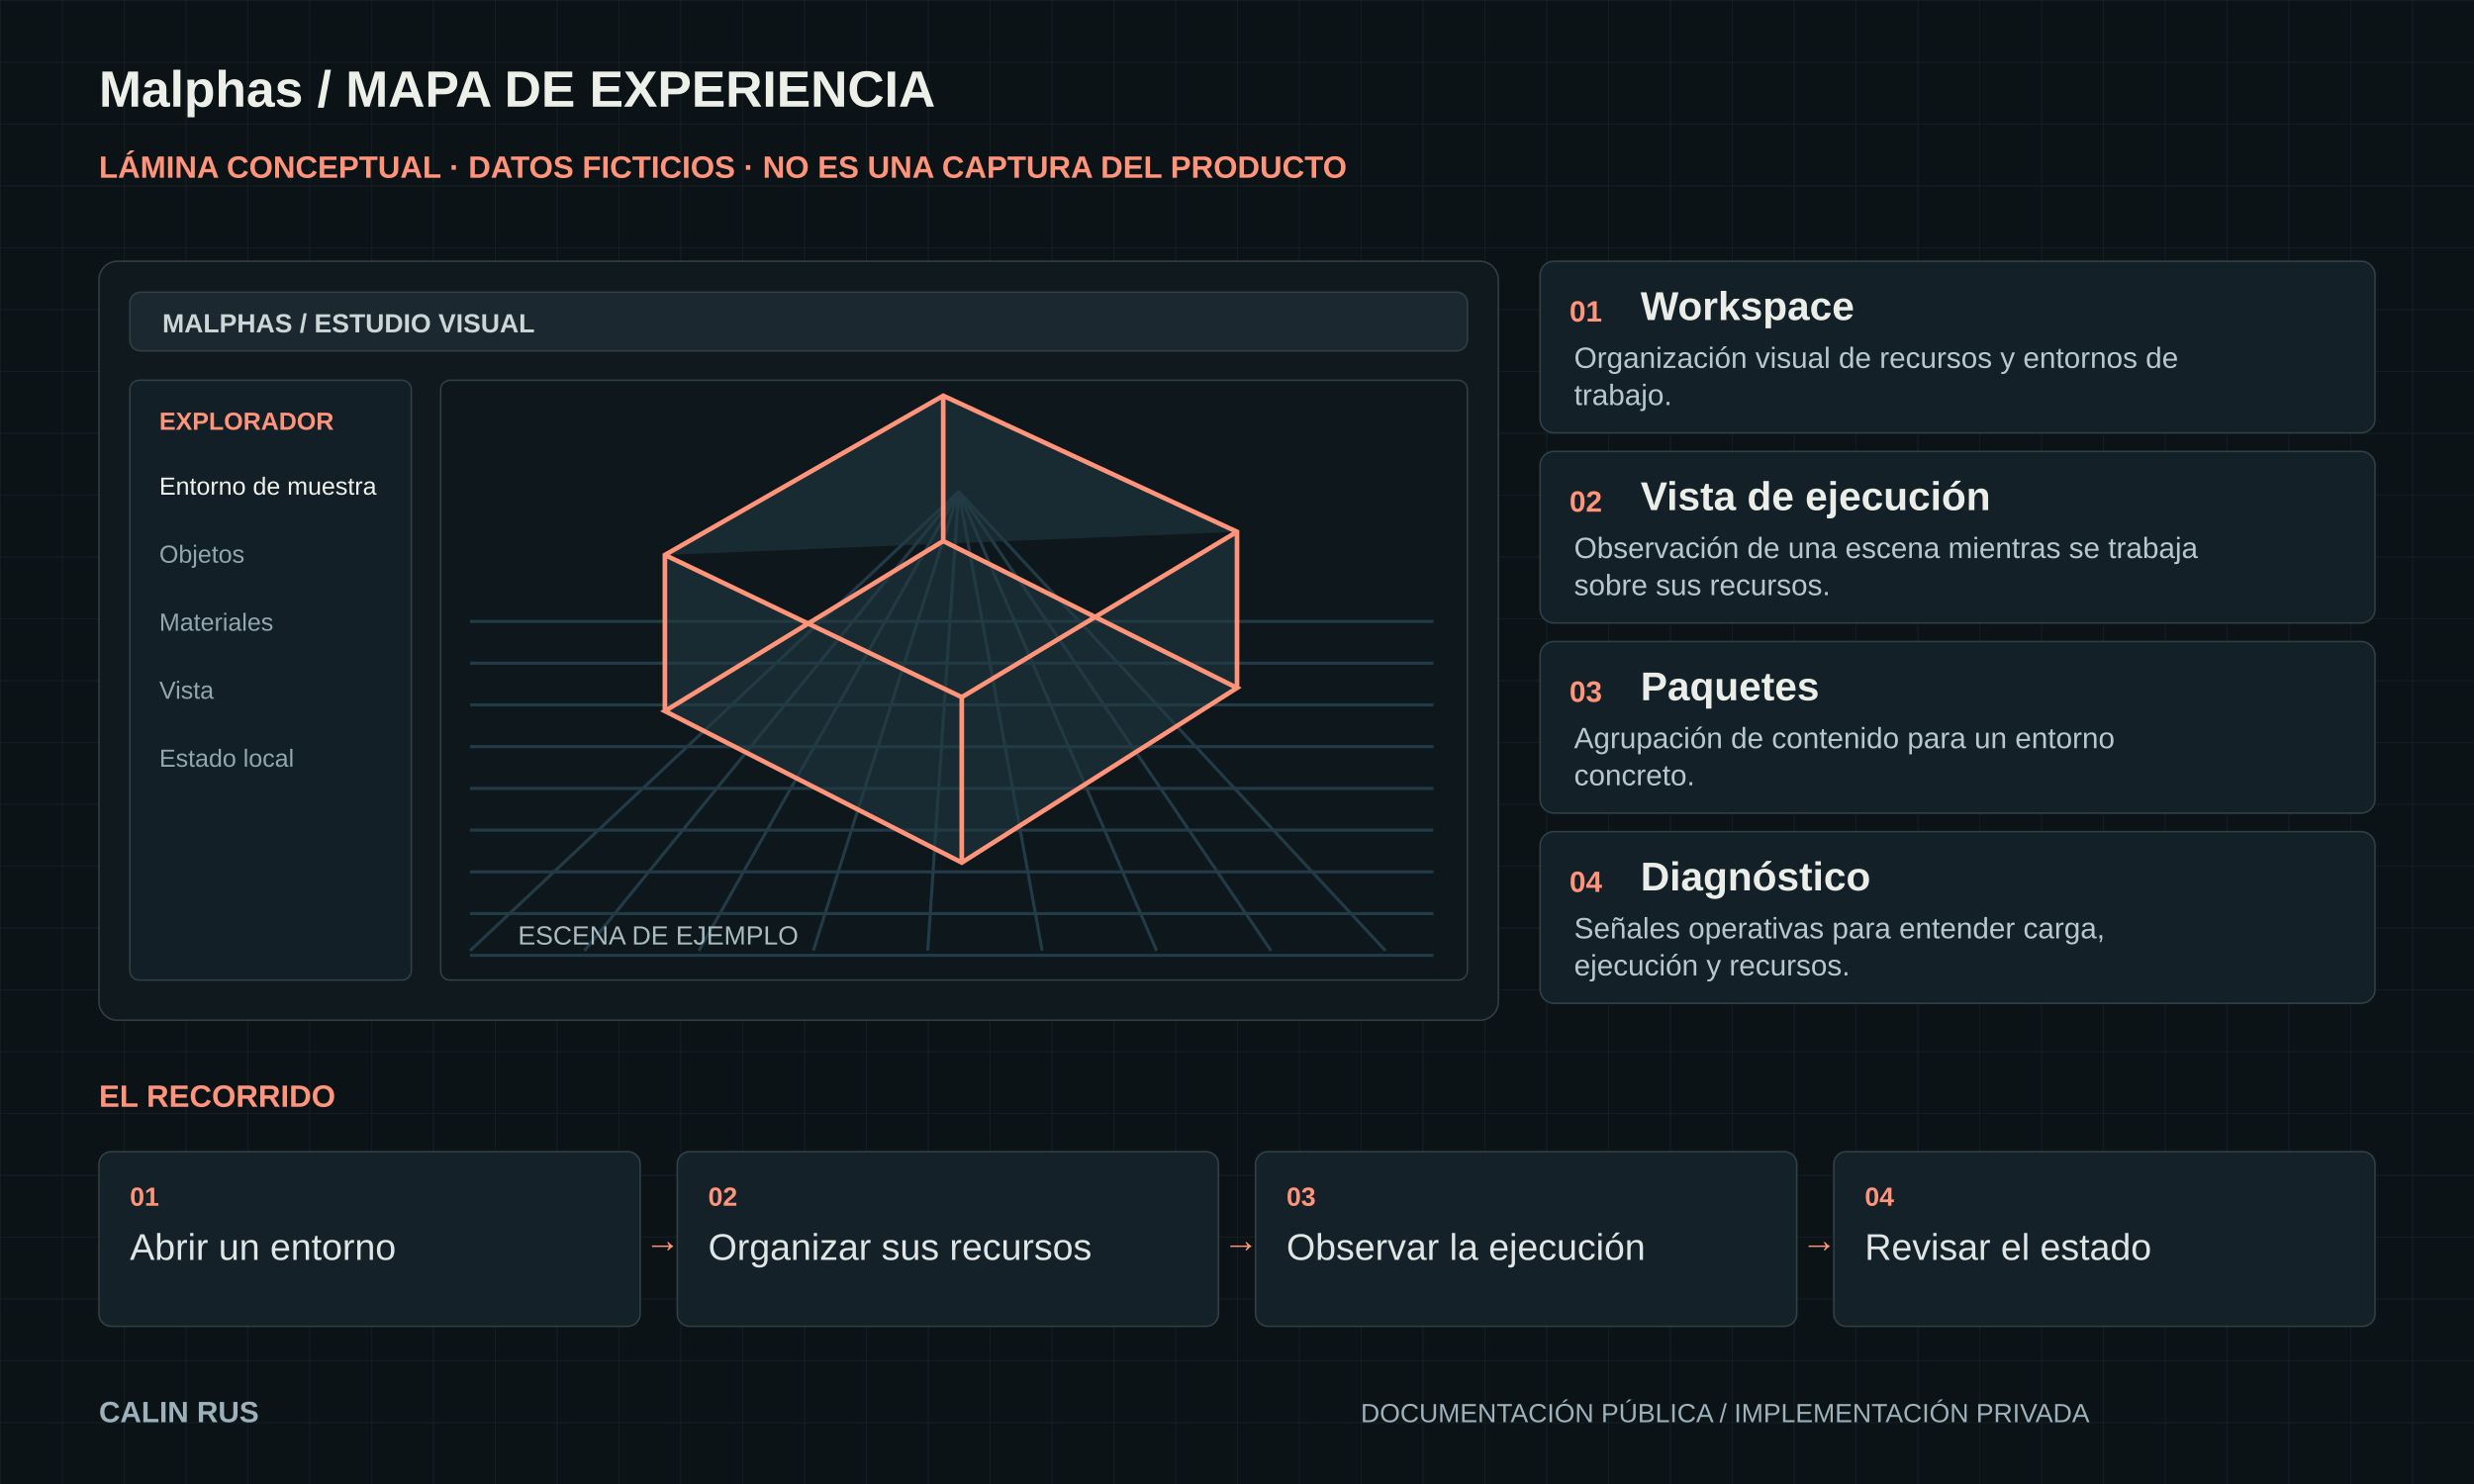
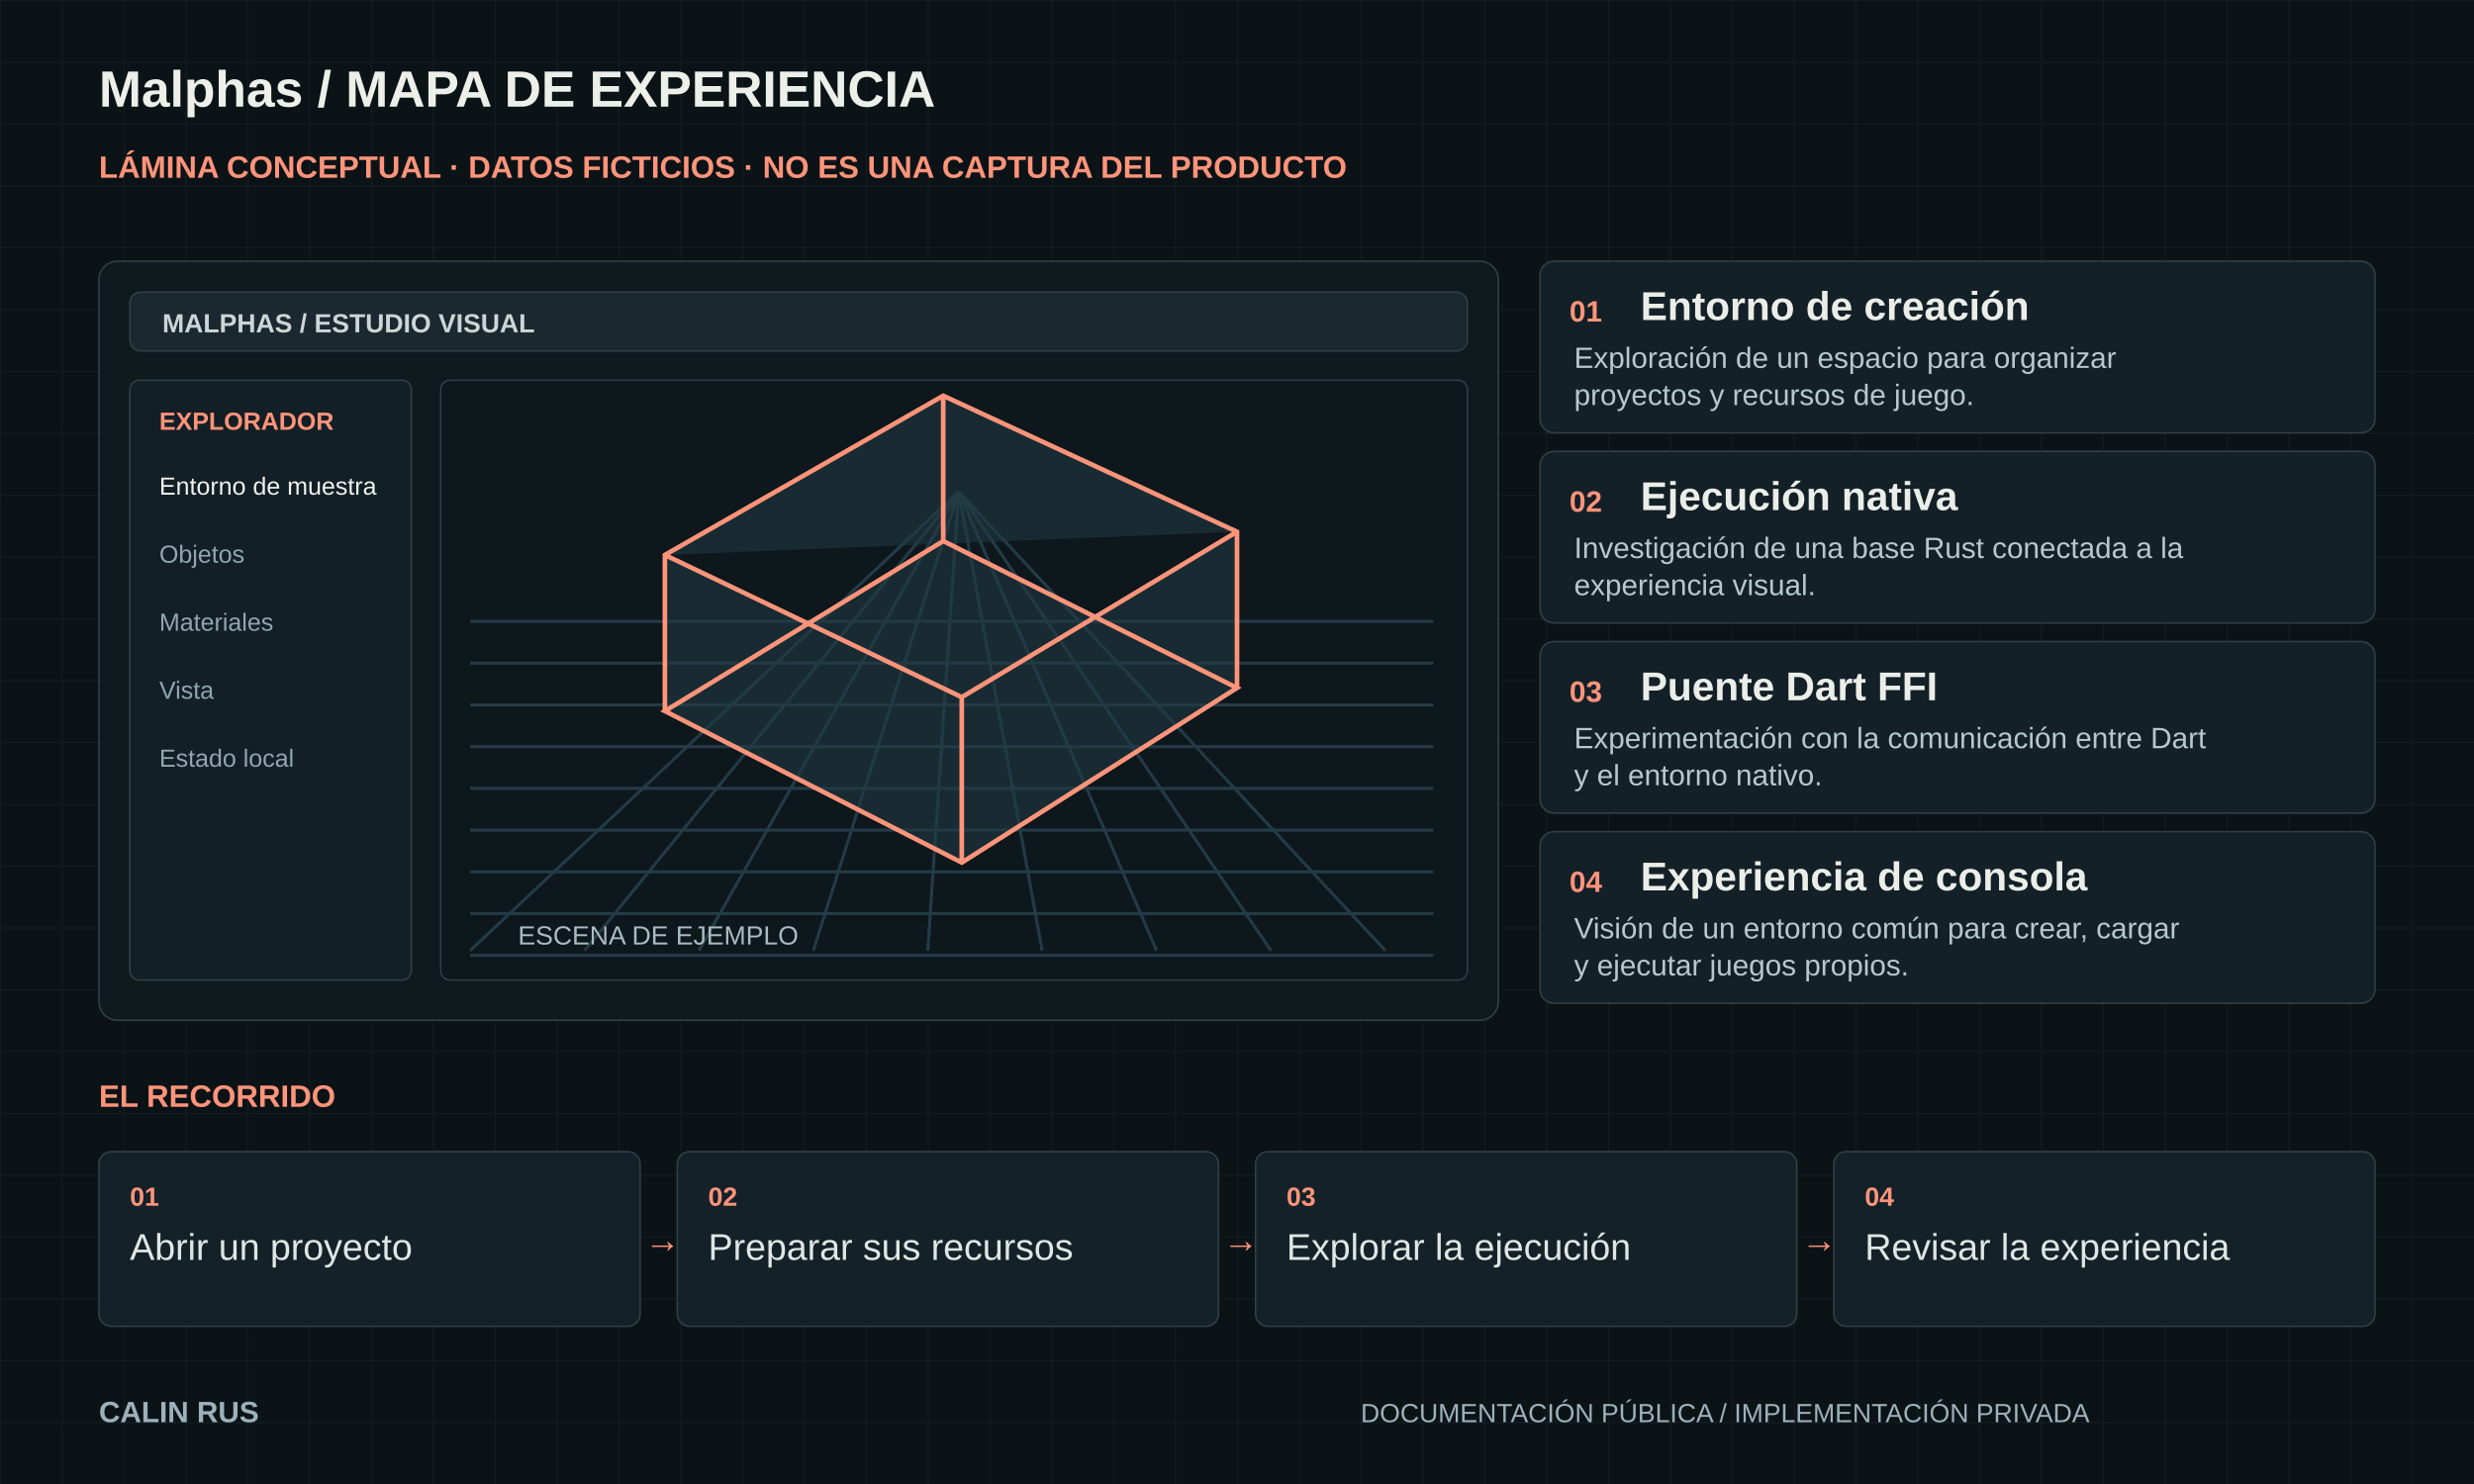
<svg xmlns="http://www.w3.org/2000/svg" width="1600" height="960" viewBox="0 0 1600 960" role="img" aria-labelledby="title">
  <rect width="1600" height="960" fill="#0C1317" />
  <defs>
    <pattern id="grid" width="40" height="40" patternUnits="userSpaceOnUse">
      <path d="M 40 0 L 0 0 0 40" fill="none" stroke="#1C292F" stroke-width="0.6" />
    </pattern>
  </defs>
  <rect width="1600" height="960" fill="url(#grid)" />
  <text x="64" y="69" font-family="Segoe UI,Arial,sans-serif" font-size="33" fill="#EDF0E9" font-weight="600">Malphas / MAPA DE EXPERIENCIA</text>
  <text x="64" y="115" font-family="Segoe UI,Arial,sans-serif" font-size="20" fill="#FF947A" font-weight="600">LÁMINA CONCEPTUAL · DATOS FICTICIOS · NO ES UNA CAPTURA DEL PRODUCTO</text>
  <rect x="64" y="169" width="905" height="491" rx="12" fill="#10191E" stroke="#304047" />
  <rect x="84" y="189" width="865" height="38" rx="7" fill="#1C282F" stroke="#304047" />
  <text x="105" y="215" font-family="Segoe UI,Arial,sans-serif" font-size="17" fill="#CCD5D7" font-weight="600">MALPHAS / ESTUDIO VISUAL</text>
  <rect x="84" y="246" width="182" height="388" rx="6" fill="#131F26" stroke="#304047" />
  <text x="103" y="278" font-family="Segoe UI,Arial,sans-serif" font-size="16" fill="#FF947A" font-weight="600">EXPLORADOR</text>
  <text x="103" y="320" font-family="Segoe UI,Arial,sans-serif" font-size="16" fill="#F0F2ED" font-weight="400">Entorno de muestra</text>
  <text x="103" y="364" font-family="Segoe UI,Arial,sans-serif" font-size="16" fill="#91A6AF" font-weight="400">Objetos</text>
  <text x="103" y="408" font-family="Segoe UI,Arial,sans-serif" font-size="16" fill="#91A6AF" font-weight="400">Materiales</text>
  <text x="103" y="452" font-family="Segoe UI,Arial,sans-serif" font-size="16" fill="#91A6AF" font-weight="400">Vista</text>
  <text x="103" y="496" font-family="Segoe UI,Arial,sans-serif" font-size="16" fill="#91A6AF" font-weight="400">Estado local</text>
  <rect x="285" y="246" width="664" height="388" rx="6" fill="#0D171C" stroke="#304047" />
  <path d="M 304 615 L 620 318" fill="none" stroke="#233B47" stroke-width="2" />
  <path d="M 304 402 L 927 402" fill="none" stroke="#233B47" stroke-width="2" />
  <path d="M 378 615 L 620 318" fill="none" stroke="#233B47" stroke-width="2" />
  <path d="M 304 429 L 927 429" fill="none" stroke="#233B47" stroke-width="2" />
  <path d="M 452 615 L 620 318" fill="none" stroke="#233B47" stroke-width="2" />
  <path d="M 304 456 L 927 456" fill="none" stroke="#233B47" stroke-width="2" />
  <path d="M 526 615 L 620 318" fill="none" stroke="#233B47" stroke-width="2" />
  <path d="M 304 483 L 927 483" fill="none" stroke="#233B47" stroke-width="2" />
  <path d="M 600 615 L 620 318" fill="none" stroke="#233B47" stroke-width="2" />
  <path d="M 304 510 L 927 510" fill="none" stroke="#233B47" stroke-width="2" />
  <path d="M 674 615 L 620 318" fill="none" stroke="#233B47" stroke-width="2" />
  <path d="M 304 537 L 927 537" fill="none" stroke="#233B47" stroke-width="2" />
  <path d="M 748 615 L 620 318" fill="none" stroke="#233B47" stroke-width="2" />
  <path d="M 304 564 L 927 564" fill="none" stroke="#233B47" stroke-width="2" />
  <path d="M 822 615 L 620 318" fill="none" stroke="#233B47" stroke-width="2" />
  <path d="M 304 591 L 927 591" fill="none" stroke="#233B47" stroke-width="2" />
  <path d="M 896 615 L 620 318" fill="none" stroke="#233B47" stroke-width="2" />
  <path d="M 304 618 L 927 618" fill="none" stroke="#233B47" stroke-width="2" />
  <path d="M430 460 L610 350 L800 445 L622 558 Z M430 460 L430 359 L610 256 L800 344 L800 445 M430 359 L622 451 L800 344 M622 451 L622 558 M610 256 L610 350" fill="#203A42" fill-opacity=".6" stroke="#FF947A" stroke-width="3" />
  <text x="335" y="611" font-family="Segoe UI,Arial,sans-serif" font-size="17" fill="#A9BBC1" font-weight="400">ESCENA DE EJEMPLO</text>
  <rect x="996" y="169" width="540" height="111" rx="9" fill="#142027" stroke="#304047" />
  <text x="1015" y="208" font-family="Segoe UI,Arial,sans-serif" font-size="19" fill="#FF947A" font-weight="600">01</text>
-   <text x="1061" y="207" font-family="Segoe UI,Arial,sans-serif" font-size="26" fill="#EBEEE8" font-weight="600">Workspace</text>
-   <text x="1018" y="238" font-family="Segoe UI,Arial,sans-serif" font-size="19" fill="#B6C8CE" font-weight="400">Organización visual de recursos y entornos de</text>
-   <text x="1018" y="262" font-family="Segoe UI,Arial,sans-serif" font-size="19" fill="#B6C8CE" font-weight="400">trabajo.</text>
+   <text x="1061" y="207" font-family="Segoe UI,Arial,sans-serif" font-size="26" fill="#EBEEE8" font-weight="600">Entorno de creación</text>
+   <text x="1018" y="238" font-family="Segoe UI,Arial,sans-serif" font-size="19" fill="#B6C8CE" font-weight="400">Exploración de un espacio para organizar</text>
+   <text x="1018" y="262" font-family="Segoe UI,Arial,sans-serif" font-size="19" fill="#B6C8CE" font-weight="400">proyectos y recursos de juego.</text>
  <rect x="996" y="292" width="540" height="111" rx="9" fill="#142027" stroke="#304047" />
  <text x="1015" y="331" font-family="Segoe UI,Arial,sans-serif" font-size="19" fill="#FF947A" font-weight="600">02</text>
-   <text x="1061" y="330" font-family="Segoe UI,Arial,sans-serif" font-size="26" fill="#EBEEE8" font-weight="600">Vista de ejecución</text>
-   <text x="1018" y="361" font-family="Segoe UI,Arial,sans-serif" font-size="19" fill="#B6C8CE" font-weight="400">Observación de una escena mientras se trabaja</text>
-   <text x="1018" y="385" font-family="Segoe UI,Arial,sans-serif" font-size="19" fill="#B6C8CE" font-weight="400">sobre sus recursos.</text>
+   <text x="1061" y="330" font-family="Segoe UI,Arial,sans-serif" font-size="26" fill="#EBEEE8" font-weight="600">Ejecución nativa</text>
+   <text x="1018" y="361" font-family="Segoe UI,Arial,sans-serif" font-size="19" fill="#B6C8CE" font-weight="400">Investigación de una base Rust conectada a la</text>
+   <text x="1018" y="385" font-family="Segoe UI,Arial,sans-serif" font-size="19" fill="#B6C8CE" font-weight="400">experiencia visual.</text>
  <rect x="996" y="415" width="540" height="111" rx="9" fill="#142027" stroke="#304047" />
  <text x="1015" y="454" font-family="Segoe UI,Arial,sans-serif" font-size="19" fill="#FF947A" font-weight="600">03</text>
-   <text x="1061" y="453" font-family="Segoe UI,Arial,sans-serif" font-size="26" fill="#EBEEE8" font-weight="600">Paquetes</text>
-   <text x="1018" y="484" font-family="Segoe UI,Arial,sans-serif" font-size="19" fill="#B6C8CE" font-weight="400">Agrupación de contenido para un entorno</text>
-   <text x="1018" y="508" font-family="Segoe UI,Arial,sans-serif" font-size="19" fill="#B6C8CE" font-weight="400">concreto.</text>
+   <text x="1061" y="453" font-family="Segoe UI,Arial,sans-serif" font-size="26" fill="#EBEEE8" font-weight="600">Puente Dart FFI</text>
+   <text x="1018" y="484" font-family="Segoe UI,Arial,sans-serif" font-size="19" fill="#B6C8CE" font-weight="400">Experimentación con la comunicación entre Dart</text>
+   <text x="1018" y="508" font-family="Segoe UI,Arial,sans-serif" font-size="19" fill="#B6C8CE" font-weight="400">y el entorno nativo.</text>
  <rect x="996" y="538" width="540" height="111" rx="9" fill="#142027" stroke="#304047" />
  <text x="1015" y="577" font-family="Segoe UI,Arial,sans-serif" font-size="19" fill="#FF947A" font-weight="600">04</text>
-   <text x="1061" y="576" font-family="Segoe UI,Arial,sans-serif" font-size="26" fill="#EBEEE8" font-weight="600">Diagnóstico</text>
-   <text x="1018" y="607" font-family="Segoe UI,Arial,sans-serif" font-size="19" fill="#B6C8CE" font-weight="400">Señales operativas para entender carga,</text>
-   <text x="1018" y="631" font-family="Segoe UI,Arial,sans-serif" font-size="19" fill="#B6C8CE" font-weight="400">ejecución y recursos.</text>
+   <text x="1061" y="576" font-family="Segoe UI,Arial,sans-serif" font-size="26" fill="#EBEEE8" font-weight="600">Experiencia de consola</text>
+   <text x="1018" y="607" font-family="Segoe UI,Arial,sans-serif" font-size="19" fill="#B6C8CE" font-weight="400">Visión de un entorno común para crear, cargar</text>
+   <text x="1018" y="631" font-family="Segoe UI,Arial,sans-serif" font-size="19" fill="#B6C8CE" font-weight="400">y ejecutar juegos propios.</text>
  <text x="64" y="716" font-family="Segoe UI,Arial,sans-serif" font-size="20" fill="#FF947A" font-weight="600">EL RECORRIDO</text>
  <rect x="64" y="745" width="350" height="113" rx="8" fill="#142129" stroke="#304047" />
  <text x="84" y="780" font-family="Segoe UI,Arial,sans-serif" font-size="17" fill="#FF947A" font-weight="600">01</text>
-   <text x="84" y="815" font-family="Segoe UI,Arial,sans-serif" font-size="24" fill="#DFE6E5" font-weight="400">Abrir un entorno</text>
+   <text x="84" y="815" font-family="Segoe UI,Arial,sans-serif" font-size="24" fill="#DFE6E5" font-weight="400">Abrir un proyecto</text>
  <text x="417" y="810" font-family="Segoe UI,Arial,sans-serif" font-size="23" fill="#FF947A" font-weight="400">→</text>
  <rect x="438" y="745" width="350" height="113" rx="8" fill="#142129" stroke="#304047" />
  <text x="458" y="780" font-family="Segoe UI,Arial,sans-serif" font-size="17" fill="#FF947A" font-weight="600">02</text>
-   <text x="458" y="815" font-family="Segoe UI,Arial,sans-serif" font-size="24" fill="#DFE6E5" font-weight="400">Organizar sus recursos</text>
+   <text x="458" y="815" font-family="Segoe UI,Arial,sans-serif" font-size="24" fill="#DFE6E5" font-weight="400">Preparar sus recursos</text>
  <text x="791" y="810" font-family="Segoe UI,Arial,sans-serif" font-size="23" fill="#FF947A" font-weight="400">→</text>
  <rect x="812" y="745" width="350" height="113" rx="8" fill="#142129" stroke="#304047" />
  <text x="832" y="780" font-family="Segoe UI,Arial,sans-serif" font-size="17" fill="#FF947A" font-weight="600">03</text>
-   <text x="832" y="815" font-family="Segoe UI,Arial,sans-serif" font-size="24" fill="#DFE6E5" font-weight="400">Observar la ejecución</text>
+   <text x="832" y="815" font-family="Segoe UI,Arial,sans-serif" font-size="24" fill="#DFE6E5" font-weight="400">Explorar la ejecución</text>
  <text x="1165" y="810" font-family="Segoe UI,Arial,sans-serif" font-size="23" fill="#FF947A" font-weight="400">→</text>
  <rect x="1186" y="745" width="350" height="113" rx="8" fill="#142129" stroke="#304047" />
  <text x="1206" y="780" font-family="Segoe UI,Arial,sans-serif" font-size="17" fill="#FF947A" font-weight="600">04</text>
-   <text x="1206" y="815" font-family="Segoe UI,Arial,sans-serif" font-size="24" fill="#DFE6E5" font-weight="400">Revisar el estado</text>
+   <text x="1206" y="815" font-family="Segoe UI,Arial,sans-serif" font-size="24" fill="#DFE6E5" font-weight="400">Revisar la experiencia</text>
  <text x="64" y="920" font-family="Segoe UI,Arial,sans-serif" font-size="19" fill="#9CB1BB" font-weight="600">CALIN RUS</text>
  <text x="880" y="920" font-family="Segoe UI,Arial,sans-serif" font-size="17" fill="#9CB1BB" font-weight="400">DOCUMENTACIÓN PÚBLICA  /  IMPLEMENTACIÓN PRIVADA</text>
</svg>
